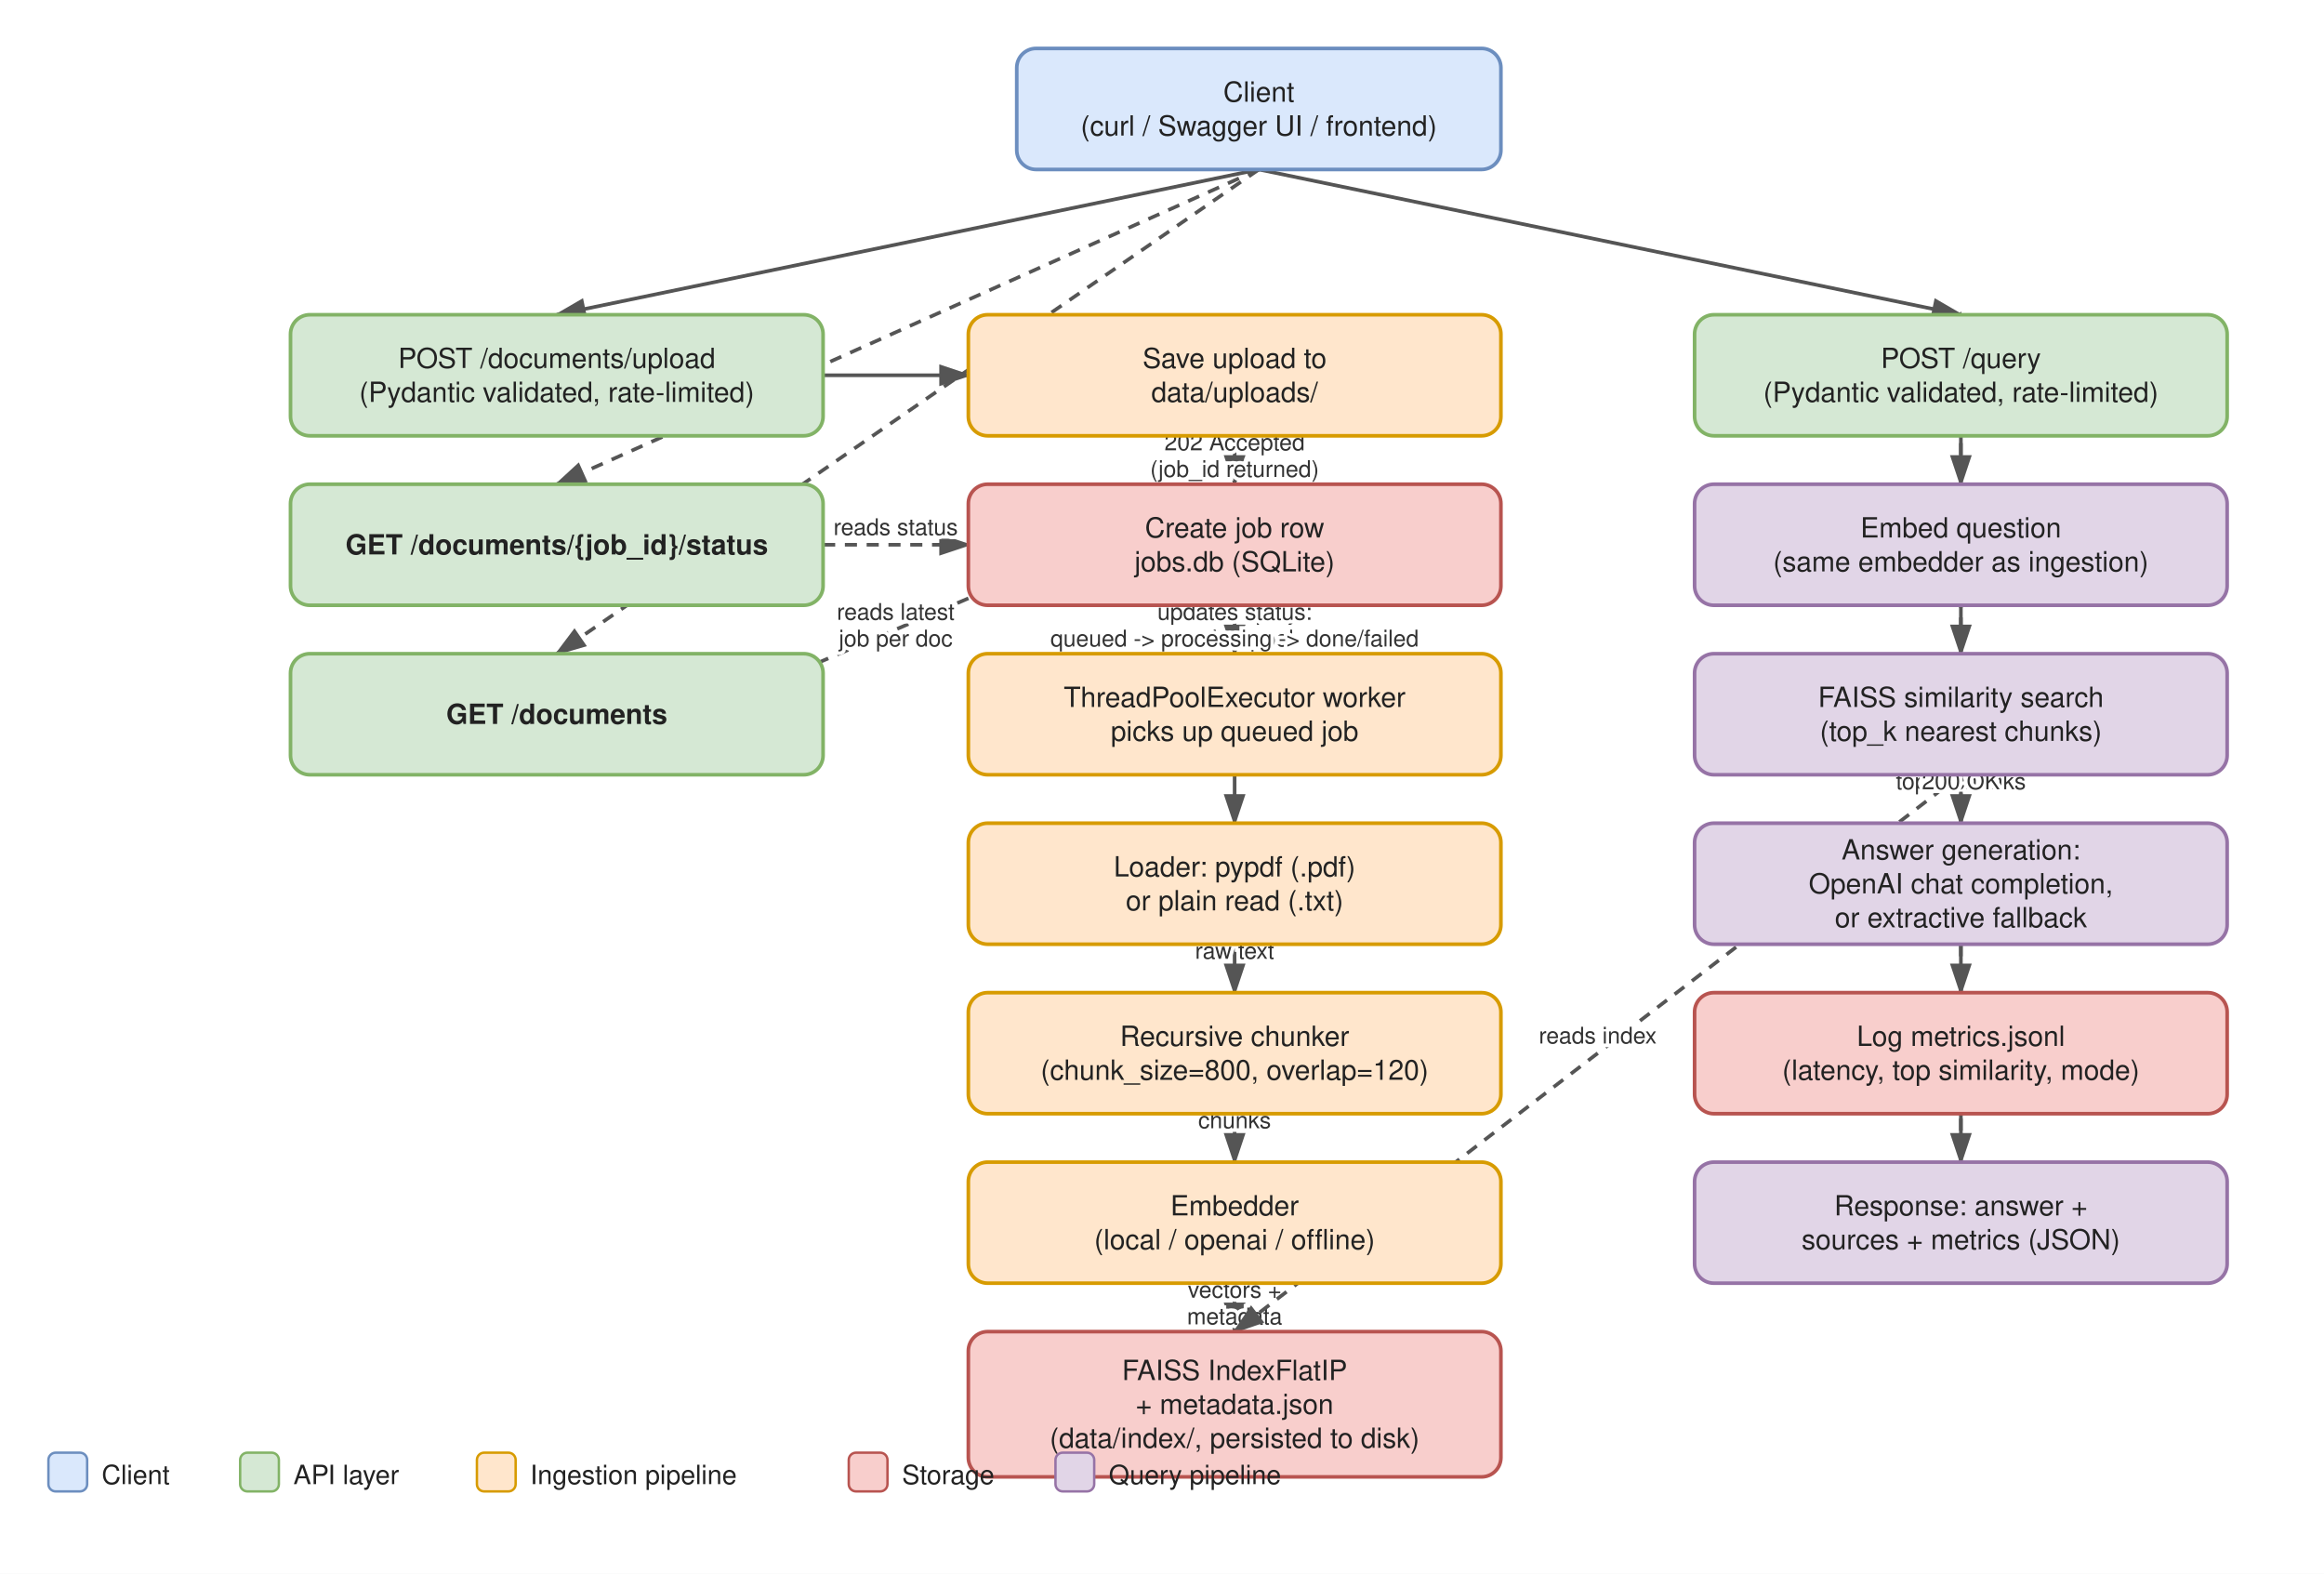
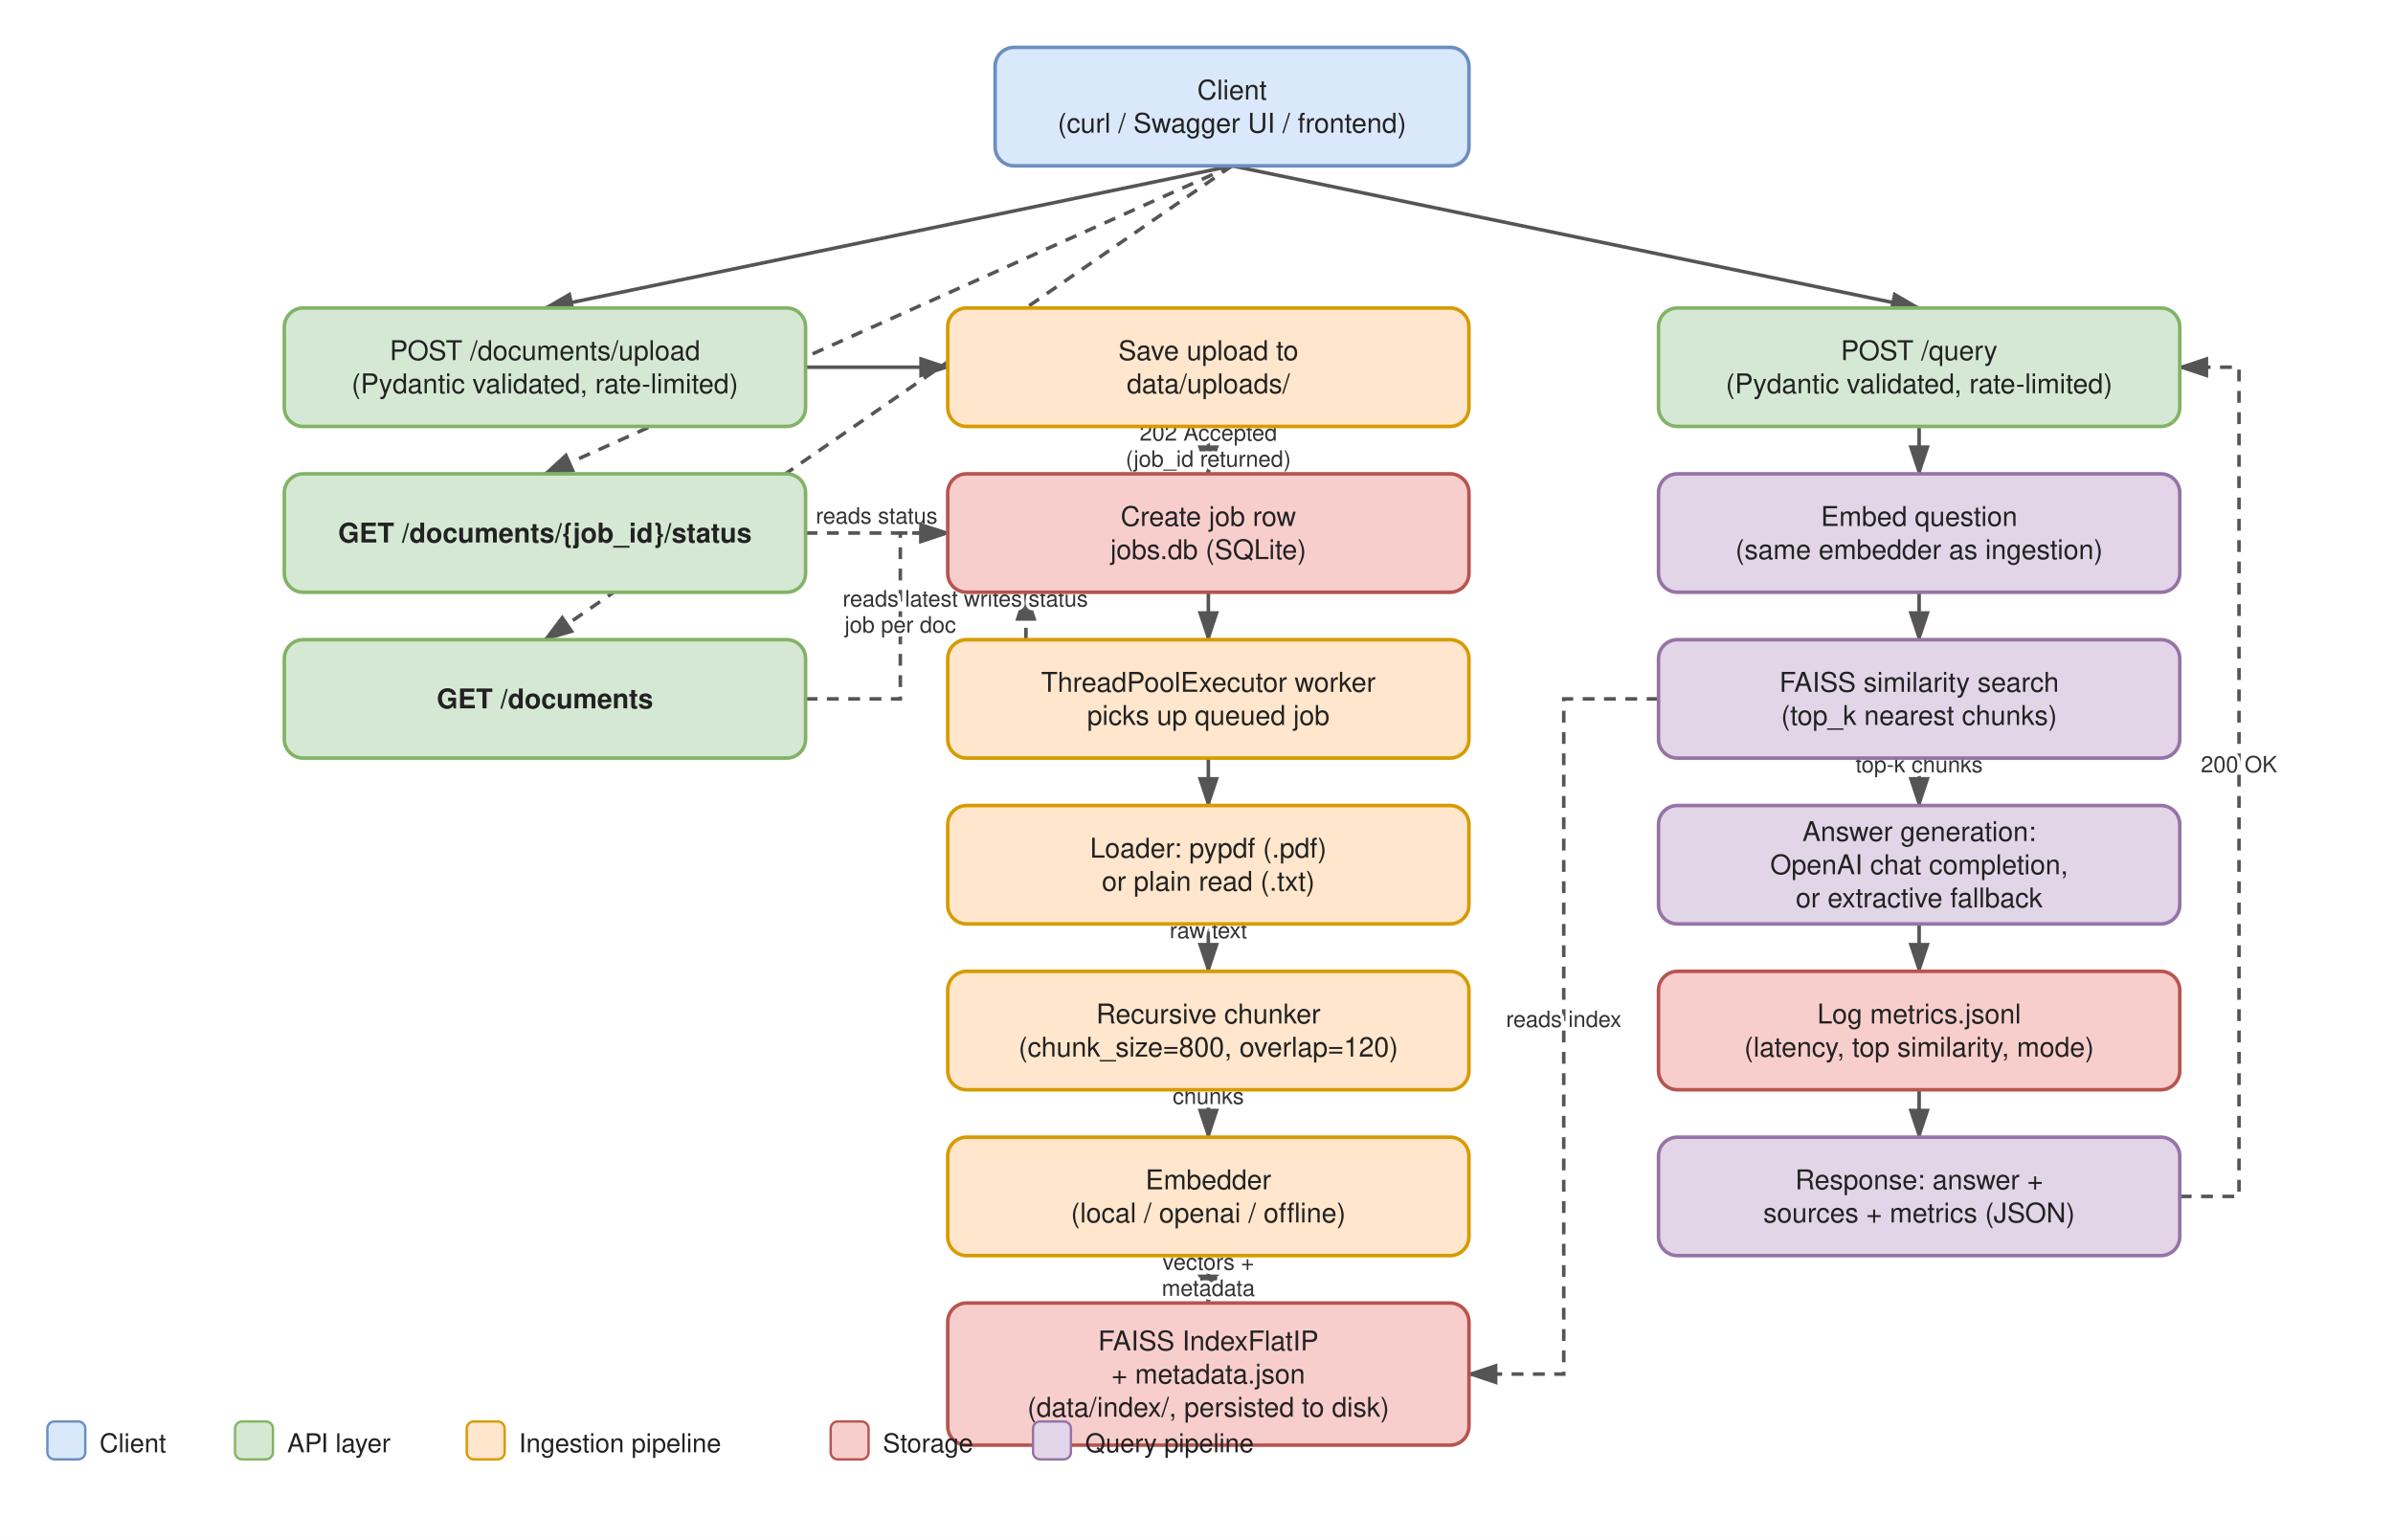
- <svg xmlns="http://www.w3.org/2000/svg" width="960" height="650" viewBox="0 0 960 650" font-family="Helvetica, Arial, sans-serif">
-   <rect width="960" height="650" fill="#ffffff" />
+ <svg xmlns="http://www.w3.org/2000/svg" width="1010" height="650" viewBox="0 0 1010 650" font-family="Helvetica, Arial, sans-serif">
+   <rect width="1010" height="650" fill="#ffffff" />
  <defs>
    <marker id="arrow" markerWidth="10" markerHeight="10" refX="8" refY="3" orient="auto" markerUnits="strokeWidth">
      <path d="M0,0 L0,6 L9,3 z" fill="#555555" />
    </marker>
  </defs>
  <path d="M520.0,70 L230.0,130" stroke="#555555" stroke-width="1.5" fill="none" marker-end="url(#arrow)" />
  <path d="M520.0,70 L810.0,130" stroke="#555555" stroke-width="1.5" fill="none" marker-end="url(#arrow)" />
  <path d="M520.0,70 L230.0,200" stroke="#555555" stroke-width="1.5" fill="none" stroke-dasharray="5,4" marker-end="url(#arrow)" />
  <path d="M520.0,70 L230.0,270" stroke="#555555" stroke-width="1.5" fill="none" stroke-dasharray="5,4" marker-end="url(#arrow)" />
  <path d="M340,155.0 L400,155.0" stroke="#555555" stroke-width="1.5" fill="none" marker-end="url(#arrow)" />
  <path d="M510.0,180 L510.0,200" stroke="#555555" stroke-width="1.5" fill="none" marker-end="url(#arrow)" />
  <text x="510.0" y="186.0" font-size="9.5" fill="#333333" text-anchor="middle" style="paint-order:stroke;stroke:#ffffff;stroke-width:3px">202 Accepted</text>
  <text x="510.0" y="197.0" font-size="9.5" fill="#333333" text-anchor="middle" style="paint-order:stroke;stroke:#ffffff;stroke-width:3px">(job_id returned)</text>
  <path d="M510.0,250 L510.0,270" stroke="#555555" stroke-width="1.5" fill="none" marker-end="url(#arrow)" />
-   <text x="510.0" y="256.0" font-size="9.5" fill="#333333" text-anchor="middle" style="paint-order:stroke;stroke:#ffffff;stroke-width:3px">picked up by</text>
-   <text x="510.0" y="267.0" font-size="9.5" fill="#333333" text-anchor="middle" style="paint-order:stroke;stroke:#ffffff;stroke-width:3px">worker pool</text>
  <path d="M510.0,320 L510.0,340" stroke="#555555" stroke-width="1.5" fill="none" marker-end="url(#arrow)" />
  <path d="M510.0,390 L510.0,410" stroke="#555555" stroke-width="1.5" fill="none" marker-end="url(#arrow)" />
  <text x="510.0" y="396.0" font-size="9.5" fill="#333333" text-anchor="middle" style="paint-order:stroke;stroke:#ffffff;stroke-width:3px">raw text</text>
  <path d="M510.0,460 L510.0,480" stroke="#555555" stroke-width="1.5" fill="none" marker-end="url(#arrow)" />
  <text x="510.0" y="466.0" font-size="9.5" fill="#333333" text-anchor="middle" style="paint-order:stroke;stroke:#ffffff;stroke-width:3px">chunks</text>
  <path d="M510.0,530 L510.0,550" stroke="#555555" stroke-width="1.5" fill="none" marker-end="url(#arrow)" />
  <text x="510.0" y="536.0" font-size="9.5" fill="#333333" text-anchor="middle" style="paint-order:stroke;stroke:#ffffff;stroke-width:3px">vectors +</text>
  <text x="510.0" y="547.0" font-size="9.5" fill="#333333" text-anchor="middle" style="paint-order:stroke;stroke:#ffffff;stroke-width:3px">metadata</text>
  <path d="M340,225.0 L400,225.0" stroke="#555555" stroke-width="1.5" fill="none" stroke-dasharray="5,4" marker-end="url(#arrow)" />
  <text x="370.0" y="221.0" font-size="9.5" fill="#333333" text-anchor="middle" style="paint-order:stroke;stroke:#ffffff;stroke-width:3px">reads status</text>
-   <path d="M230.0,320 L510.0,200" stroke="#555555" stroke-width="1.5" fill="none" stroke-dasharray="5,4" marker-end="url(#arrow)" />
-   <text x="370.0" y="256.0" font-size="9.5" fill="#333333" text-anchor="middle" style="paint-order:stroke;stroke:#ffffff;stroke-width:3px">reads latest</text>
-   <text x="370.0" y="267.0" font-size="9.5" fill="#333333" text-anchor="middle" style="paint-order:stroke;stroke:#ffffff;stroke-width:3px">job per doc</text>
-   <path d="M510.0,320 L510.0,200" stroke="#555555" stroke-width="1.5" fill="none" stroke-dasharray="5,4" marker-end="url(#arrow)" />
-   <text x="510.0" y="256.0" font-size="9.5" fill="#333333" text-anchor="middle" style="paint-order:stroke;stroke:#ffffff;stroke-width:3px">updates status:</text>
-   <text x="510.0" y="267.0" font-size="9.5" fill="#333333" text-anchor="middle" style="paint-order:stroke;stroke:#ffffff;stroke-width:3px">queued -&gt; processing -&gt; done/failed</text>
+   <path d="M340,295.0 L380,295 L380,225 L400,225.0" stroke="#555555" stroke-width="1.5" fill="none" stroke-dasharray="5,4" marker-end="url(#arrow)" />
+   <text x="380.0" y="256.0" font-size="9.5" fill="#333333" text-anchor="middle" style="paint-order:stroke;stroke:#ffffff;stroke-width:3px">reads latest</text>
+   <text x="380.0" y="267.0" font-size="9.5" fill="#333333" text-anchor="middle" style="paint-order:stroke;stroke:#ffffff;stroke-width:3px">job per doc</text>
+   <path d="M433.0,270 L433.0,250" stroke="#555555" stroke-width="1.5" fill="none" stroke-dasharray="5,4" marker-end="url(#arrow)" />
+   <text x="433.0" y="256.0" font-size="9.5" fill="#333333" text-anchor="middle" style="paint-order:stroke;stroke:#ffffff;stroke-width:3px">writes status</text>
  <path d="M810.0,180 L810.0,200" stroke="#555555" stroke-width="1.5" fill="none" marker-end="url(#arrow)" />
  <path d="M810.0,250 L810.0,270" stroke="#555555" stroke-width="1.5" fill="none" marker-end="url(#arrow)" />
-   <path d="M810.0,320 L510.0,550" stroke="#555555" stroke-width="1.5" fill="none" stroke-dasharray="5,4" marker-end="url(#arrow)" />
-   <text x="660.0" y="431.0" font-size="9.5" fill="#333333" text-anchor="middle" style="paint-order:stroke;stroke:#ffffff;stroke-width:3px">reads index</text>
+   <path d="M700,295.0 L660,295 L660,580 L620,580.0" stroke="#555555" stroke-width="1.5" fill="none" stroke-dasharray="5,4" marker-end="url(#arrow)" />
+   <text x="660.0" y="433.5" font-size="9.5" fill="#333333" text-anchor="middle" style="paint-order:stroke;stroke:#ffffff;stroke-width:3px">reads index</text>
  <path d="M810.0,320 L810.0,340" stroke="#555555" stroke-width="1.5" fill="none" marker-end="url(#arrow)" />
  <text x="810.0" y="326.0" font-size="9.5" fill="#333333" text-anchor="middle" style="paint-order:stroke;stroke:#ffffff;stroke-width:3px">top-k chunks</text>
  <path d="M810.0,390 L810.0,410" stroke="#555555" stroke-width="1.5" fill="none" marker-end="url(#arrow)" />
  <path d="M810.0,460 L810.0,480" stroke="#555555" stroke-width="1.5" fill="none" marker-end="url(#arrow)" />
-   <path d="M810.0,530 L810.0,130" stroke="#555555" stroke-width="1.5" fill="none" stroke-dasharray="5,4" marker-end="url(#arrow)" />
-   <text x="810.0" y="326.0" font-size="9.5" fill="#333333" text-anchor="middle" style="paint-order:stroke;stroke:#ffffff;stroke-width:3px">200 OK</text>
+   <path d="M920,505.0 L945,505 L945,155 L920,155.0" stroke="#555555" stroke-width="1.5" fill="none" stroke-dasharray="5,4" marker-end="url(#arrow)" />
+   <text x="945.0" y="326.0" font-size="9.5" fill="#333333" text-anchor="middle" style="paint-order:stroke;stroke:#ffffff;stroke-width:3px">200 OK</text>
  <rect x="420" y="20" width="200" height="50" rx="8" fill="#dae8fc" stroke="#6c8ebf" stroke-width="1.5" />
  <text x="520.0" y="42.0" font-size="11.5" fill="#222222" text-anchor="middle" font-weight="400">Client</text>
  <text x="520.0" y="56.0" font-size="11.5" fill="#222222" text-anchor="middle" font-weight="400">(curl / Swagger UI / frontend)</text>
  <rect x="120" y="130" width="220" height="50" rx="8" fill="#d5e8d4" stroke="#82b366" stroke-width="1.5" />
  <text x="230.0" y="152.0" font-size="11.5" fill="#222222" text-anchor="middle" font-weight="400">POST /documents/upload</text>
  <text x="230.0" y="166.0" font-size="11.5" fill="#222222" text-anchor="middle" font-weight="400">(Pydantic validated, rate-limited)</text>
  <rect x="120" y="200" width="220" height="50" rx="8" fill="#d5e8d4" stroke="#82b366" stroke-width="1.5" />
  <text x="230.0" y="229.0" font-size="11.5" fill="#222222" text-anchor="middle" font-weight="600">GET /documents/{job_id}/status</text>
  <rect x="120" y="270" width="220" height="50" rx="8" fill="#d5e8d4" stroke="#82b366" stroke-width="1.5" />
  <text x="230.0" y="299.0" font-size="11.5" fill="#222222" text-anchor="middle" font-weight="600">GET /documents</text>
  <rect x="700" y="130" width="220" height="50" rx="8" fill="#d5e8d4" stroke="#82b366" stroke-width="1.5" />
  <text x="810.0" y="152.0" font-size="11.5" fill="#222222" text-anchor="middle" font-weight="400">POST /query</text>
  <text x="810.0" y="166.0" font-size="11.5" fill="#222222" text-anchor="middle" font-weight="400">(Pydantic validated, rate-limited)</text>
  <rect x="400" y="130" width="220" height="50" rx="8" fill="#ffe6cc" stroke="#d79b00" stroke-width="1.5" />
  <text x="510.0" y="152.0" font-size="11.5" fill="#222222" text-anchor="middle" font-weight="400">Save upload to</text>
  <text x="510.0" y="166.0" font-size="11.5" fill="#222222" text-anchor="middle" font-weight="400">data/uploads/</text>
  <rect x="400" y="200" width="220" height="50" rx="8" fill="#f8cecc" stroke="#b85450" stroke-width="1.5" />
  <text x="510.0" y="222.0" font-size="11.5" fill="#222222" text-anchor="middle" font-weight="400">Create job row</text>
  <text x="510.0" y="236.0" font-size="11.5" fill="#222222" text-anchor="middle" font-weight="400">jobs.db (SQLite)</text>
  <rect x="400" y="270" width="220" height="50" rx="8" fill="#ffe6cc" stroke="#d79b00" stroke-width="1.5" />
  <text x="510.0" y="292.0" font-size="11.5" fill="#222222" text-anchor="middle" font-weight="400">ThreadPoolExecutor worker</text>
  <text x="510.0" y="306.0" font-size="11.5" fill="#222222" text-anchor="middle" font-weight="400">picks up queued job</text>
  <rect x="400" y="340" width="220" height="50" rx="8" fill="#ffe6cc" stroke="#d79b00" stroke-width="1.5" />
  <text x="510.0" y="362.0" font-size="11.5" fill="#222222" text-anchor="middle" font-weight="400">Loader: pypdf (.pdf)</text>
  <text x="510.0" y="376.0" font-size="11.5" fill="#222222" text-anchor="middle" font-weight="400">or plain read (.txt)</text>
  <rect x="400" y="410" width="220" height="50" rx="8" fill="#ffe6cc" stroke="#d79b00" stroke-width="1.5" />
  <text x="510.0" y="432.0" font-size="11.5" fill="#222222" text-anchor="middle" font-weight="400">Recursive chunker</text>
  <text x="510.0" y="446.0" font-size="11.5" fill="#222222" text-anchor="middle" font-weight="400">(chunk_size=800, overlap=120)</text>
  <rect x="400" y="480" width="220" height="50" rx="8" fill="#ffe6cc" stroke="#d79b00" stroke-width="1.5" />
  <text x="510.0" y="502.0" font-size="11.5" fill="#222222" text-anchor="middle" font-weight="400">Embedder</text>
  <text x="510.0" y="516.0" font-size="11.5" fill="#222222" text-anchor="middle" font-weight="400">(local / openai / offline)</text>
  <rect x="400" y="550" width="220" height="60" rx="8" fill="#f8cecc" stroke="#b85450" stroke-width="1.5" />
  <text x="510.0" y="570.0" font-size="11.5" fill="#222222" text-anchor="middle" font-weight="400">FAISS IndexFlatIP</text>
  <text x="510.0" y="584.0" font-size="11.5" fill="#222222" text-anchor="middle" font-weight="400">+ metadata.json</text>
  <text x="510.0" y="598.0" font-size="11.5" fill="#222222" text-anchor="middle" font-weight="400">(data/index/, persisted to disk)</text>
  <rect x="700" y="200" width="220" height="50" rx="8" fill="#e1d5e7" stroke="#9673a6" stroke-width="1.5" />
  <text x="810.0" y="222.0" font-size="11.5" fill="#222222" text-anchor="middle" font-weight="400">Embed question</text>
  <text x="810.0" y="236.0" font-size="11.5" fill="#222222" text-anchor="middle" font-weight="400">(same embedder as ingestion)</text>
  <rect x="700" y="270" width="220" height="50" rx="8" fill="#e1d5e7" stroke="#9673a6" stroke-width="1.5" />
  <text x="810.0" y="292.0" font-size="11.5" fill="#222222" text-anchor="middle" font-weight="400">FAISS similarity search</text>
  <text x="810.0" y="306.0" font-size="11.5" fill="#222222" text-anchor="middle" font-weight="400">(top_k nearest chunks)</text>
  <rect x="700" y="340" width="220" height="50" rx="8" fill="#e1d5e7" stroke="#9673a6" stroke-width="1.5" />
  <text x="810.0" y="355.0" font-size="11.5" fill="#222222" text-anchor="middle" font-weight="400">Answer generation:</text>
  <text x="810.0" y="369.0" font-size="11.5" fill="#222222" text-anchor="middle" font-weight="400">OpenAI chat completion,</text>
  <text x="810.0" y="383.0" font-size="11.5" fill="#222222" text-anchor="middle" font-weight="400">or extractive fallback</text>
  <rect x="700" y="410" width="220" height="50" rx="8" fill="#f8cecc" stroke="#b85450" stroke-width="1.5" />
  <text x="810.0" y="432.0" font-size="11.5" fill="#222222" text-anchor="middle" font-weight="400">Log metrics.jsonl</text>
  <text x="810.0" y="446.0" font-size="11.5" fill="#222222" text-anchor="middle" font-weight="400">(latency, top similarity, mode)</text>
  <rect x="700" y="480" width="220" height="50" rx="8" fill="#e1d5e7" stroke="#9673a6" stroke-width="1.5" />
  <text x="810.0" y="502.0" font-size="11.5" fill="#222222" text-anchor="middle" font-weight="400">Response: answer +</text>
  <text x="810.0" y="516.0" font-size="11.5" fill="#222222" text-anchor="middle" font-weight="400">sources + metrics (JSON)</text>
  <rect x="20" y="600" width="16" height="16" rx="3" fill="#dae8fc" stroke="#6c8ebf" />
  <text x="42" y="613" font-size="11" fill="#222222">Client</text>
  <rect x="99.2" y="600" width="16" height="16" rx="3" fill="#d5e8d4" stroke="#82b366" />
  <text x="121.2" y="613" font-size="11" fill="#222222">API layer</text>
  <rect x="197.0" y="600" width="16" height="16" rx="3" fill="#ffe6cc" stroke="#d79b00" />
  <text x="219.0" y="613" font-size="11" fill="#222222">Ingestion pipeline</text>
  <rect x="350.6" y="600" width="16" height="16" rx="3" fill="#f8cecc" stroke="#b85450" />
  <text x="372.6" y="613" font-size="11" fill="#222222">Storage</text>
  <rect x="436.0" y="600" width="16" height="16" rx="3" fill="#e1d5e7" stroke="#9673a6" />
  <text x="458.0" y="613" font-size="11" fill="#222222">Query pipeline</text>
</svg>
